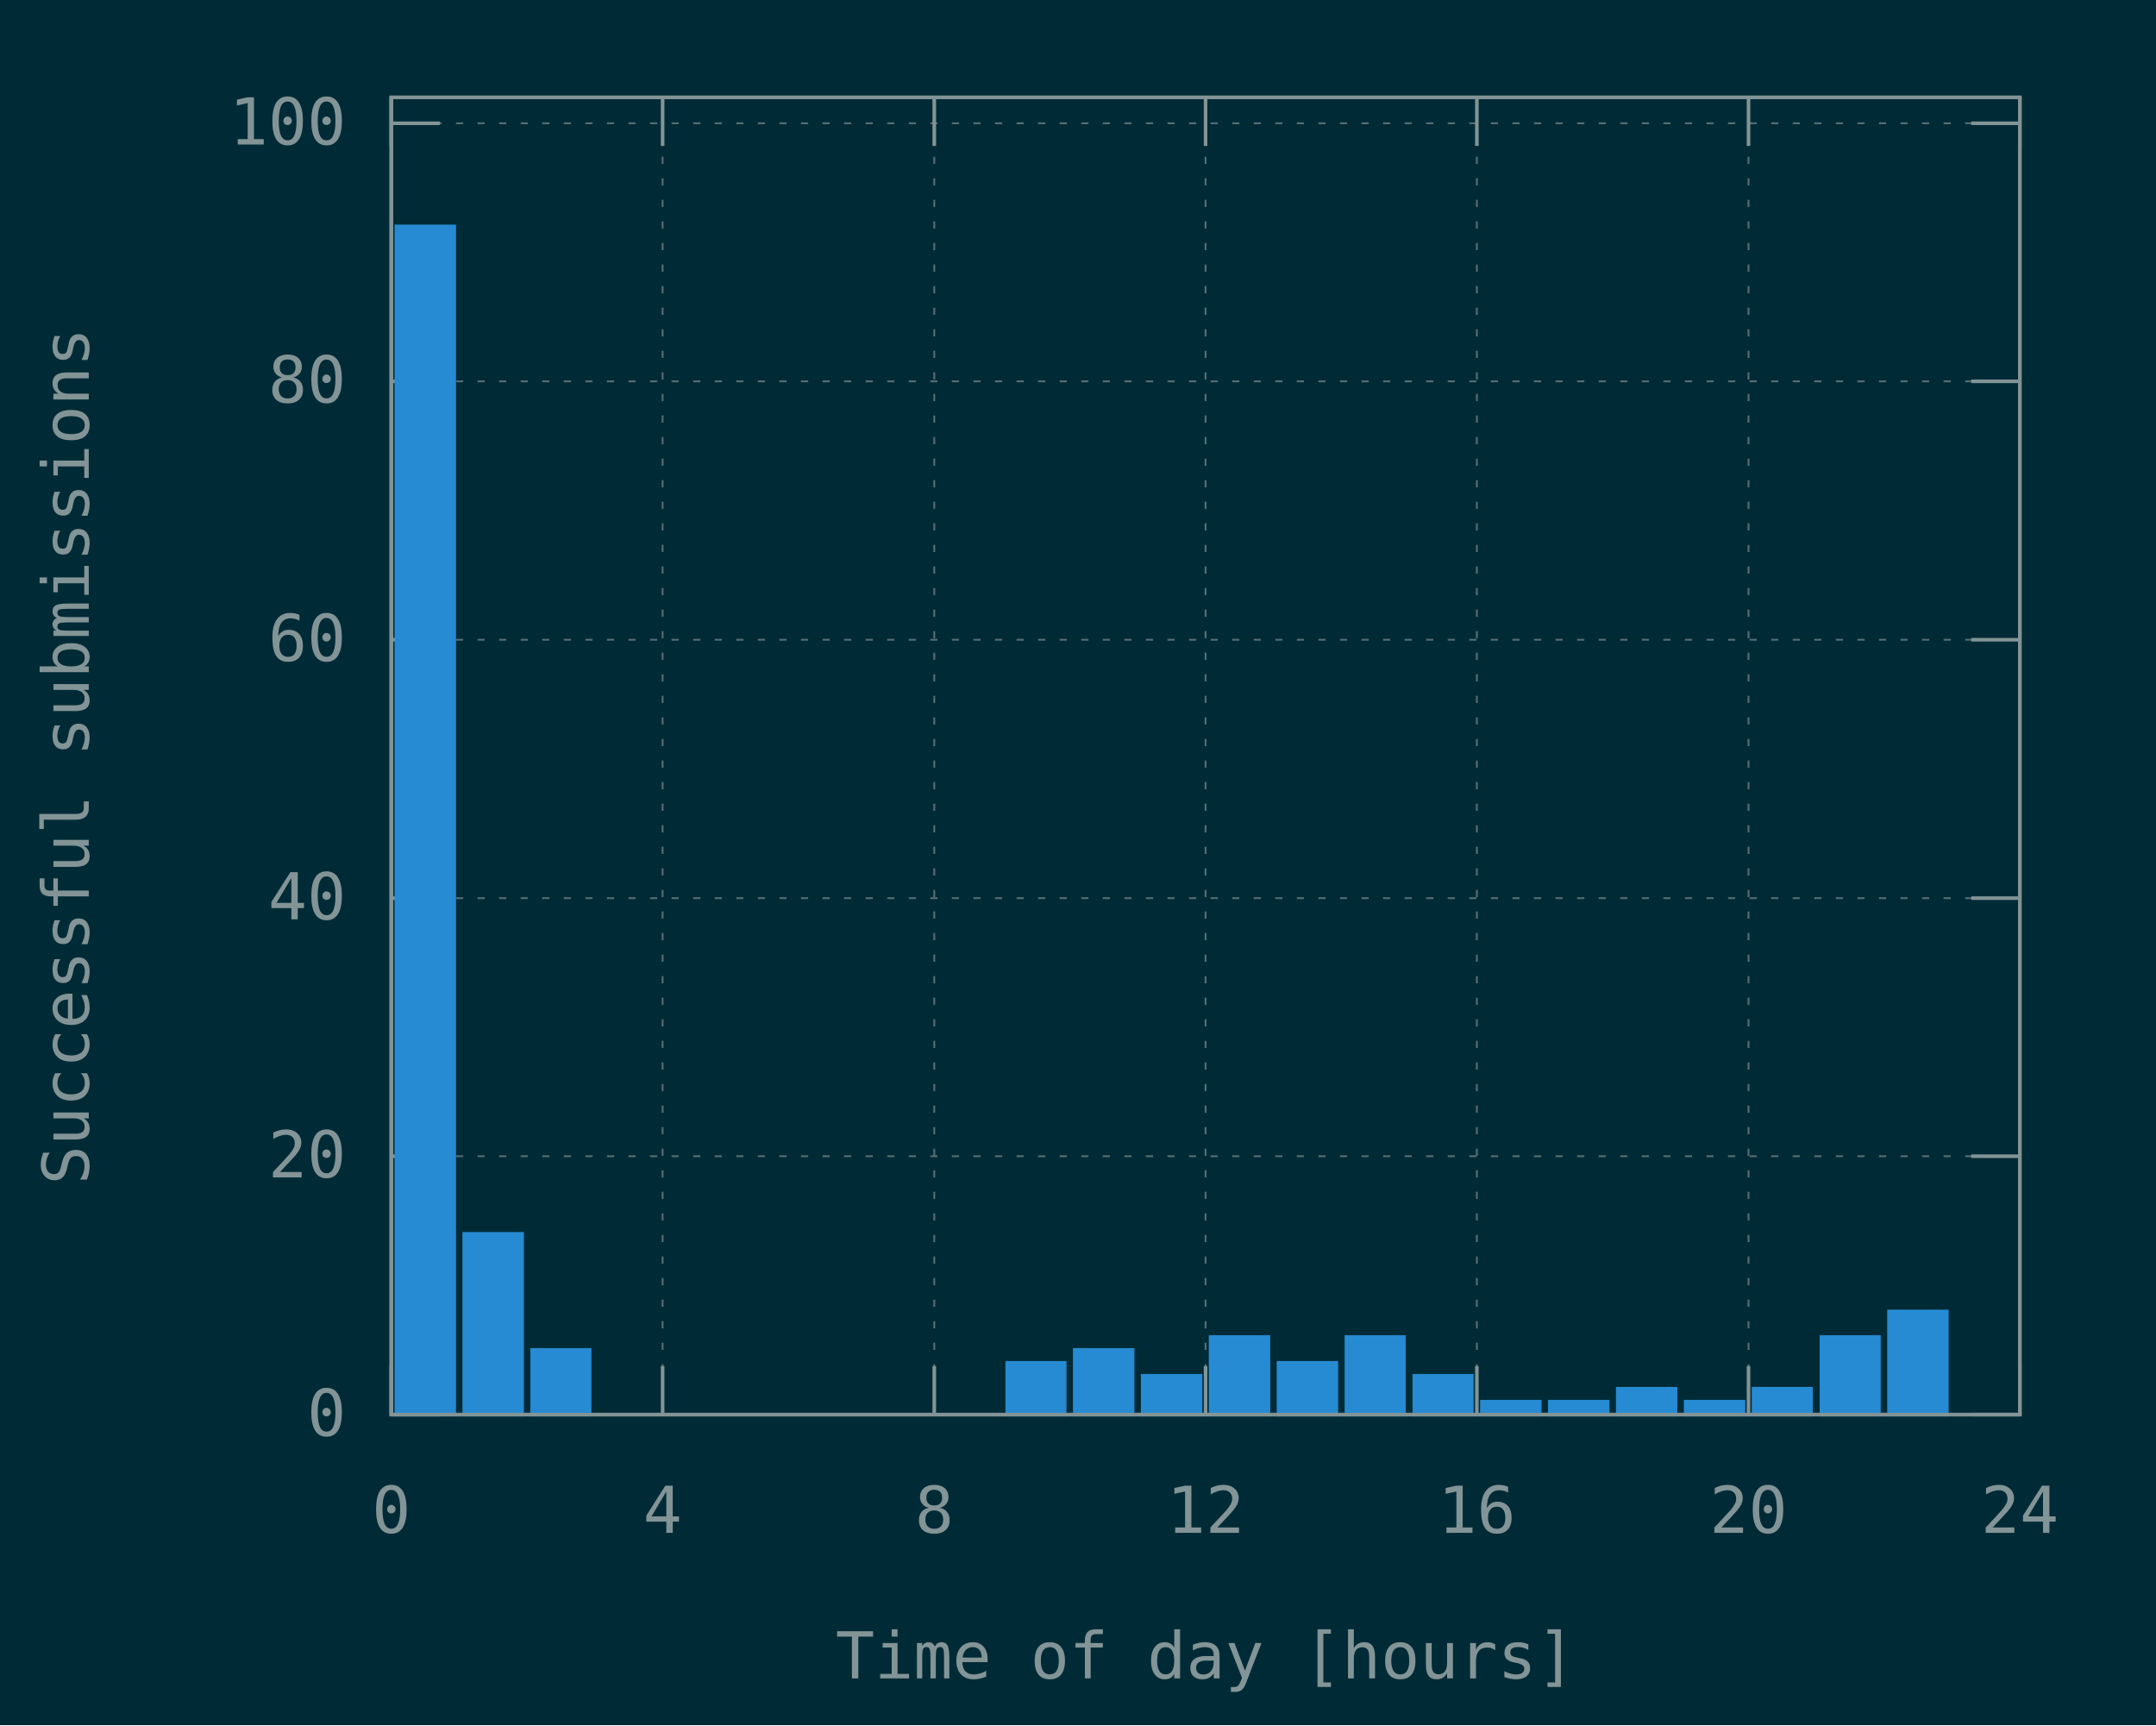
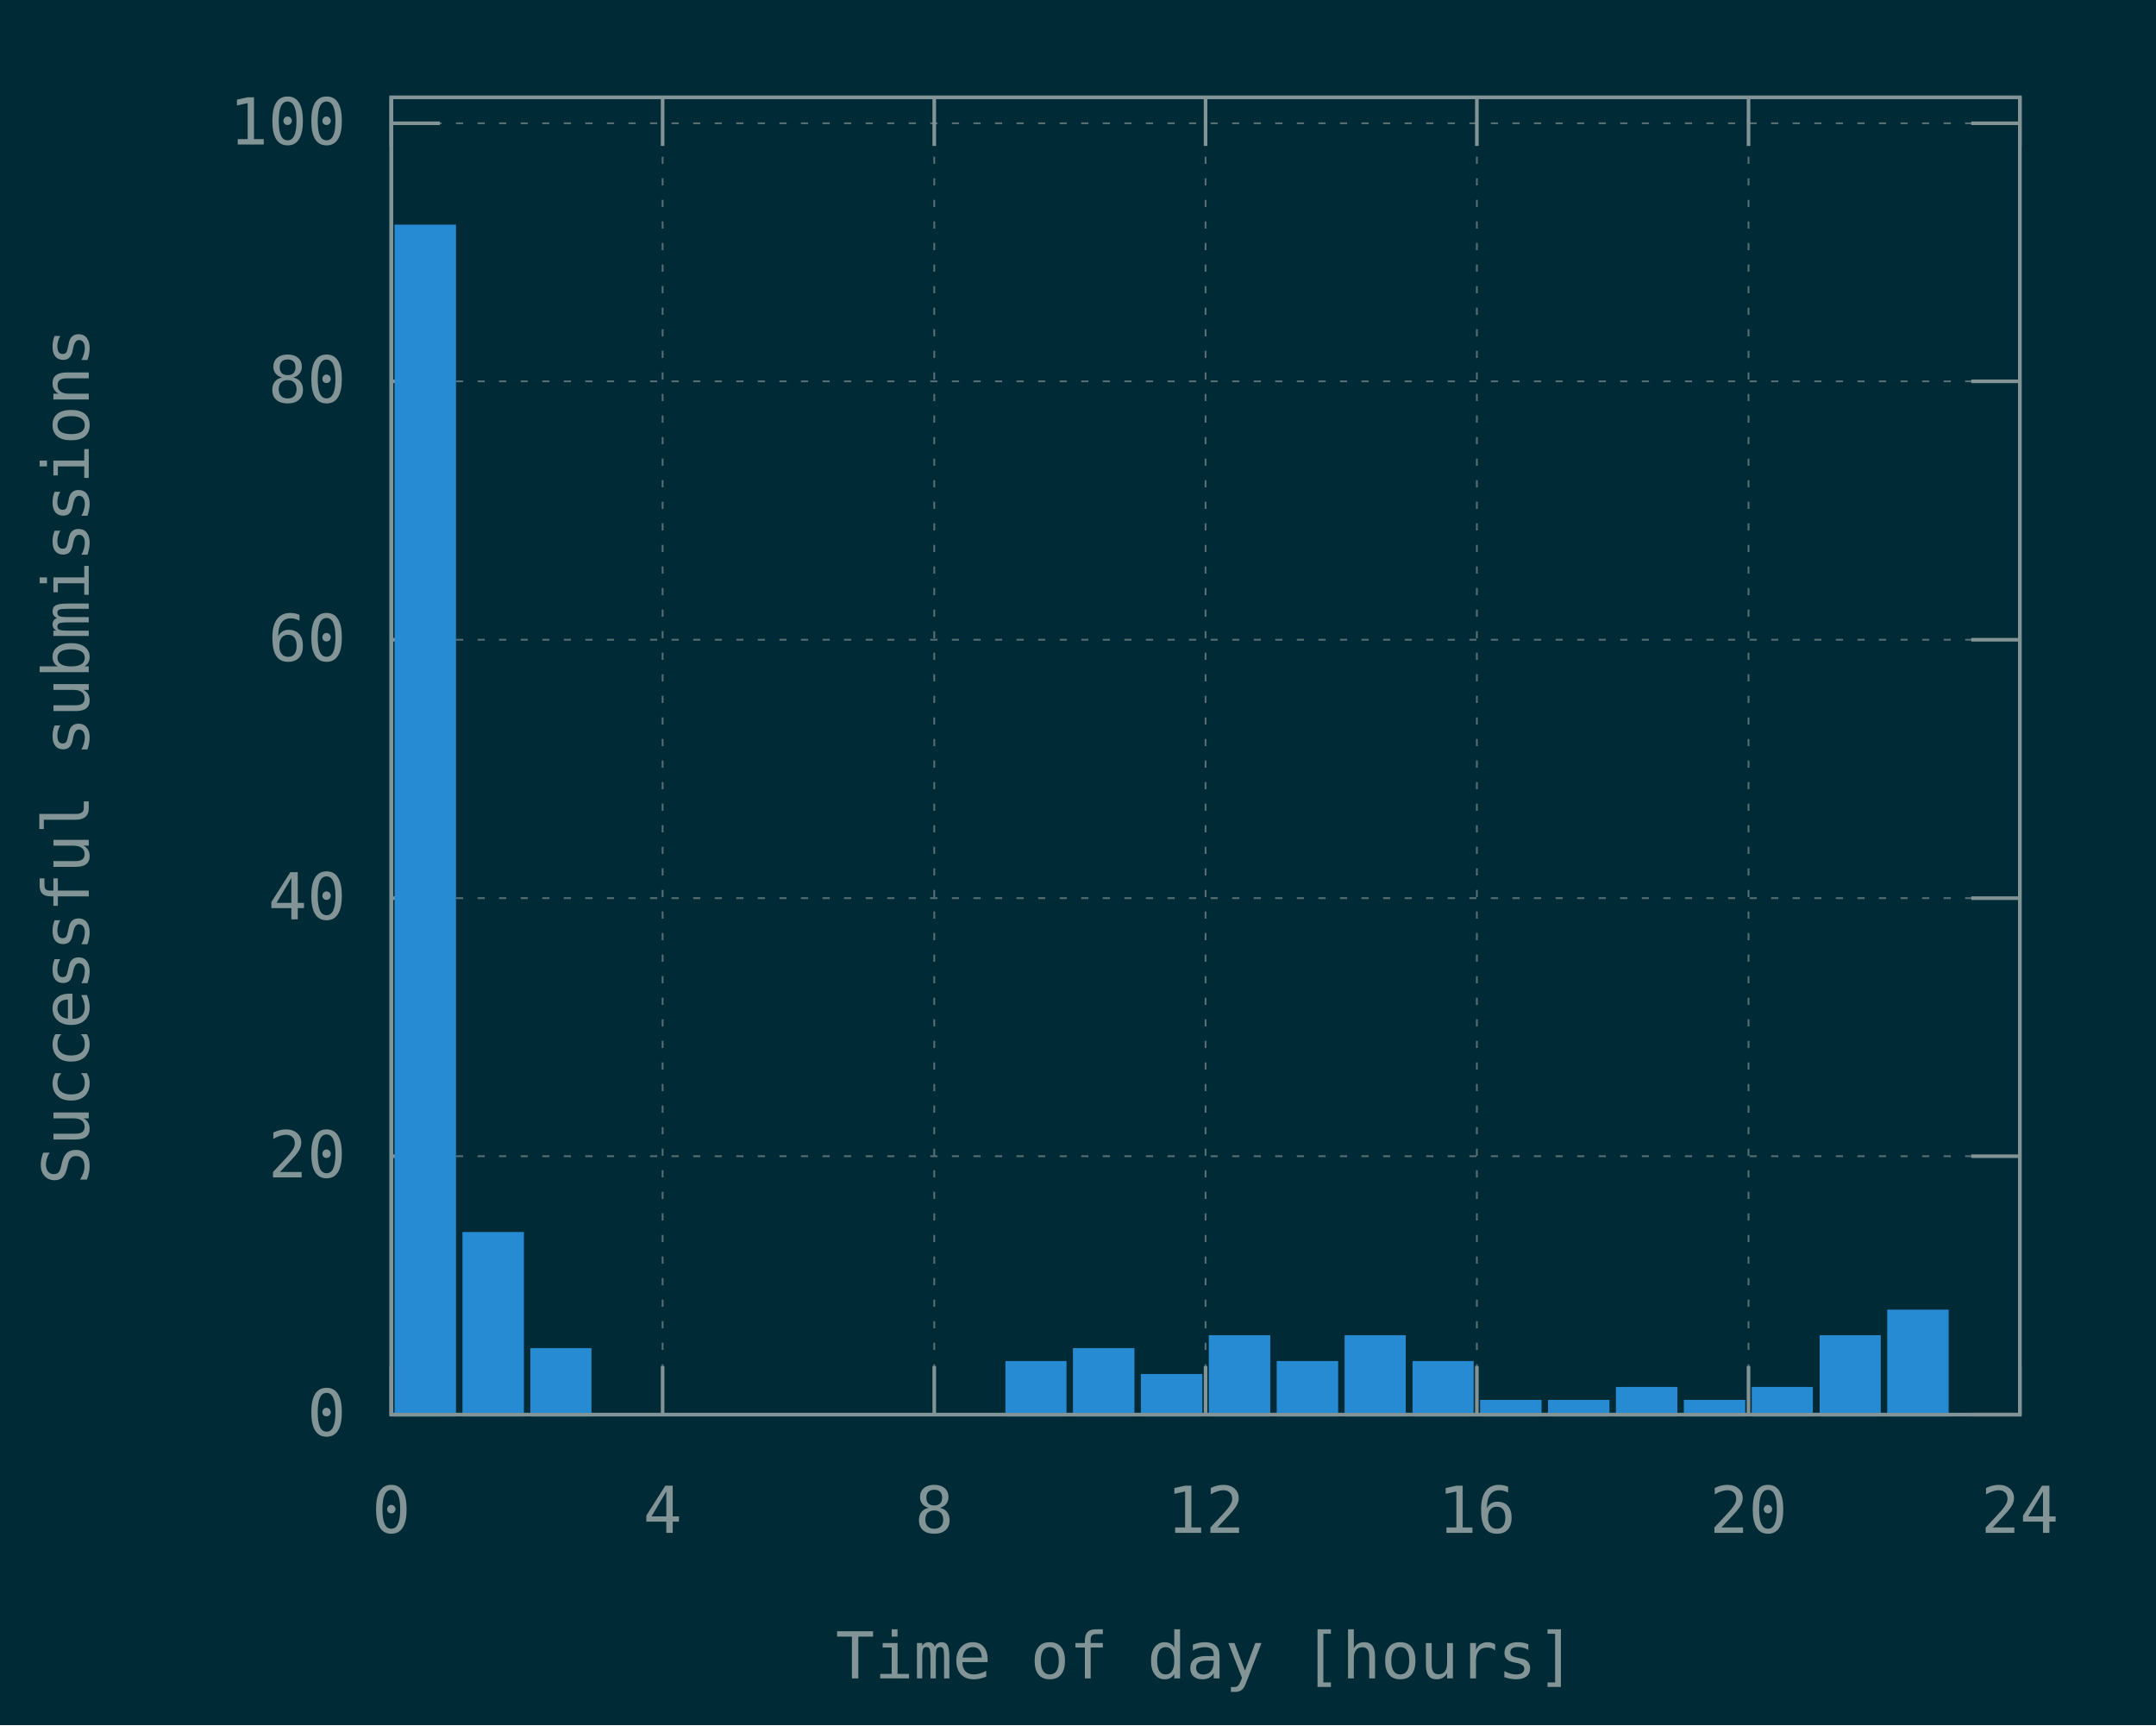
<svg xmlns="http://www.w3.org/2000/svg" xmlns:xlink="http://www.w3.org/1999/xlink" width="600" height="480" viewBox="0 0 600 480">
  <g id="gnuplot_canvas">
    <rect x="0" y="0" width="600" height="480" fill="#002b36" />
    <defs>
      <circle id="gpDot" r="0.5" stroke-width="0.5" stroke="currentColor" />
      <path id="gpPt0" stroke-width="0.148" stroke="currentColor" d="M-1,0 h2 M0,-1 v2" />
      <path id="gpPt1" stroke-width="0.148" stroke="currentColor" d="M-1,-1 L1,1 M1,-1 L-1,1" />
      <path id="gpPt2" stroke-width="0.148" stroke="currentColor" d="M-1,0 L1,0 M0,-1 L0,1 M-1,-1 L1,1 M-1,1 L1,-1" />
      <rect id="gpPt3" stroke-width="0.148" stroke="currentColor" x="-1" y="-1" width="2" height="2" />
      <rect id="gpPt4" stroke-width="0.148" stroke="currentColor" fill="currentColor" x="-1" y="-1" width="2" height="2" />
      <circle id="gpPt5" stroke-width="0.148" stroke="currentColor" cx="0" cy="0" r="1" />
      <use xlink:href="#gpPt5" id="gpPt6" fill="currentColor" stroke="none" />
      <path id="gpPt7" stroke-width="0.148" stroke="currentColor" d="M0,-1.33 L-1.33,0.67 L1.33,0.67 z" />
      <use xlink:href="#gpPt7" id="gpPt8" fill="currentColor" stroke="none" />
      <use xlink:href="#gpPt7" id="gpPt9" stroke="currentColor" transform="rotate(180)" />
      <use xlink:href="#gpPt9" id="gpPt10" fill="currentColor" stroke="none" />
      <use xlink:href="#gpPt3" id="gpPt11" stroke="currentColor" transform="rotate(45)" />
      <use xlink:href="#gpPt11" id="gpPt12" fill="currentColor" stroke="none" />
      <path id="gpPt13" stroke-width="0.148" stroke="currentColor" d="M0,1.330 L1.265,0.411 L0.782,-1.067 L-0.782,-1.076 L-1.265,0.411 z" />
      <use xlink:href="#gpPt13" id="gpPt14" fill="currentColor" stroke="none" />
      <filter id="textbox" filterUnits="objectBoundingBox" x="0" y="0" height="1" width="1">
        <feFlood flood-color="#002B36" flood-opacity="1" result="bgnd" />
        <feComposite in="SourceGraphic" in2="bgnd" operator="atop" />
      </filter>
      <filter id="greybox" filterUnits="objectBoundingBox" x="0" y="0" height="1" width="1">
        <feFlood flood-color="lightgrey" flood-opacity="1" result="grey" />
        <feComposite in="SourceGraphic" in2="grey" operator="atop" />
      </filter>
    </defs>
    <g fill="none" color="#002B36" stroke="currentColor" stroke-width="1.00" stroke-linecap="butt" stroke-linejoin="miter">
</g>
    <g fill="none" color="black" stroke="currentColor" stroke-width="1.00" stroke-linecap="butt" stroke-linejoin="miter">
</g>
    <g fill="none" color="black" stroke="rgb(131, 148, 150)" stroke-width="0.50" stroke-linecap="butt" stroke-linejoin="miter">
</g>
    <g fill="none" color="gray" stroke="currentColor" stroke-width="0.50" stroke-linecap="butt" stroke-linejoin="miter">
      <path stroke="rgb( 88, 110, 117)" stroke-dasharray="2,4" class="gridline" d="M108.9,393.6 L562.1,393.6  " />
    </g>
    <g fill="none" color="gray" stroke="rgb( 88, 110, 117)" stroke-width="1.00" stroke-linecap="butt" stroke-linejoin="miter">
</g>
    <g fill="none" color="black" stroke="currentColor" stroke-width="1.00" stroke-linecap="butt" stroke-linejoin="miter">
      <path stroke="rgb(131, 148, 150)" d="M108.9,393.6 L122.4,393.6 M562.1,393.6 L548.6,393.6  " />
      <g transform="translate(96.3,399.5)" stroke="none" fill="rgb(131,148,150)" font-family="Inconsolata" font-size="18.00" text-anchor="end">
        <text>
          <tspan font-family="Inconsolata"> 0</tspan>
        </text>
      </g>
    </g>
    <g fill="none" color="black" stroke="currentColor" stroke-width="1.00" stroke-linecap="butt" stroke-linejoin="miter">
</g>
    <g fill="none" color="black" stroke="rgb(131, 148, 150)" stroke-width="0.50" stroke-linecap="butt" stroke-linejoin="miter">
</g>
    <g fill="none" color="gray" stroke="currentColor" stroke-width="0.50" stroke-linecap="butt" stroke-linejoin="miter">
      <path stroke="rgb( 88, 110, 117)" stroke-dasharray="2,4" class="gridline" d="M108.9,321.7 L562.1,321.7  " />
    </g>
    <g fill="none" color="gray" stroke="rgb( 88, 110, 117)" stroke-width="1.00" stroke-linecap="butt" stroke-linejoin="miter">
</g>
    <g fill="none" color="black" stroke="currentColor" stroke-width="1.00" stroke-linecap="butt" stroke-linejoin="miter">
      <path stroke="rgb(131, 148, 150)" d="M108.9,321.7 L122.4,321.7 M562.1,321.7 L548.6,321.7  " />
      <g transform="translate(96.3,327.6)" stroke="none" fill="rgb(131,148,150)" font-family="Inconsolata" font-size="18.00" text-anchor="end">
        <text>
          <tspan font-family="Inconsolata"> 20</tspan>
        </text>
      </g>
    </g>
    <g fill="none" color="black" stroke="currentColor" stroke-width="1.00" stroke-linecap="butt" stroke-linejoin="miter">
</g>
    <g fill="none" color="black" stroke="rgb(131, 148, 150)" stroke-width="0.50" stroke-linecap="butt" stroke-linejoin="miter">
</g>
    <g fill="none" color="gray" stroke="currentColor" stroke-width="0.50" stroke-linecap="butt" stroke-linejoin="miter">
      <path stroke="rgb( 88, 110, 117)" stroke-dasharray="2,4" class="gridline" d="M108.9,249.9 L562.1,249.9  " />
    </g>
    <g fill="none" color="gray" stroke="rgb( 88, 110, 117)" stroke-width="1.00" stroke-linecap="butt" stroke-linejoin="miter">
</g>
    <g fill="none" color="black" stroke="currentColor" stroke-width="1.00" stroke-linecap="butt" stroke-linejoin="miter">
      <path stroke="rgb(131, 148, 150)" d="M108.9,249.9 L122.4,249.9 M562.1,249.9 L548.6,249.9  " />
      <g transform="translate(96.3,255.8)" stroke="none" fill="rgb(131,148,150)" font-family="Inconsolata" font-size="18.00" text-anchor="end">
        <text>
          <tspan font-family="Inconsolata"> 40</tspan>
        </text>
      </g>
    </g>
    <g fill="none" color="black" stroke="currentColor" stroke-width="1.00" stroke-linecap="butt" stroke-linejoin="miter">
</g>
    <g fill="none" color="black" stroke="rgb(131, 148, 150)" stroke-width="0.50" stroke-linecap="butt" stroke-linejoin="miter">
</g>
    <g fill="none" color="gray" stroke="currentColor" stroke-width="0.50" stroke-linecap="butt" stroke-linejoin="miter">
      <path stroke="rgb( 88, 110, 117)" stroke-dasharray="2,4" class="gridline" d="M108.9,178.0 L562.1,178.0  " />
    </g>
    <g fill="none" color="gray" stroke="rgb( 88, 110, 117)" stroke-width="1.00" stroke-linecap="butt" stroke-linejoin="miter">
</g>
    <g fill="none" color="black" stroke="currentColor" stroke-width="1.00" stroke-linecap="butt" stroke-linejoin="miter">
      <path stroke="rgb(131, 148, 150)" d="M108.9,178.0 L122.4,178.0 M562.1,178.0 L548.6,178.0  " />
      <g transform="translate(96.3,183.9)" stroke="none" fill="rgb(131,148,150)" font-family="Inconsolata" font-size="18.00" text-anchor="end">
        <text>
          <tspan font-family="Inconsolata"> 60</tspan>
        </text>
      </g>
    </g>
    <g fill="none" color="black" stroke="currentColor" stroke-width="1.00" stroke-linecap="butt" stroke-linejoin="miter">
</g>
    <g fill="none" color="black" stroke="rgb(131, 148, 150)" stroke-width="0.50" stroke-linecap="butt" stroke-linejoin="miter">
</g>
    <g fill="none" color="gray" stroke="currentColor" stroke-width="0.50" stroke-linecap="butt" stroke-linejoin="miter">
      <path stroke="rgb( 88, 110, 117)" stroke-dasharray="2,4" class="gridline" d="M108.9,106.1 L562.1,106.1  " />
    </g>
    <g fill="none" color="gray" stroke="rgb( 88, 110, 117)" stroke-width="1.00" stroke-linecap="butt" stroke-linejoin="miter">
</g>
    <g fill="none" color="black" stroke="currentColor" stroke-width="1.00" stroke-linecap="butt" stroke-linejoin="miter">
      <path stroke="rgb(131, 148, 150)" d="M108.9,106.1 L122.4,106.1 M562.1,106.1 L548.6,106.1  " />
      <g transform="translate(96.3,112.0)" stroke="none" fill="rgb(131,148,150)" font-family="Inconsolata" font-size="18.00" text-anchor="end">
        <text>
          <tspan font-family="Inconsolata"> 80</tspan>
        </text>
      </g>
    </g>
    <g fill="none" color="black" stroke="currentColor" stroke-width="1.00" stroke-linecap="butt" stroke-linejoin="miter">
</g>
    <g fill="none" color="black" stroke="rgb(131, 148, 150)" stroke-width="0.50" stroke-linecap="butt" stroke-linejoin="miter">
</g>
    <g fill="none" color="gray" stroke="currentColor" stroke-width="0.50" stroke-linecap="butt" stroke-linejoin="miter">
      <path stroke="rgb( 88, 110, 117)" stroke-dasharray="2,4" class="gridline" d="M108.9,34.3 L562.1,34.3  " />
    </g>
    <g fill="none" color="gray" stroke="rgb( 88, 110, 117)" stroke-width="1.00" stroke-linecap="butt" stroke-linejoin="miter">
</g>
    <g fill="none" color="black" stroke="currentColor" stroke-width="1.00" stroke-linecap="butt" stroke-linejoin="miter">
      <path stroke="rgb(131, 148, 150)" d="M108.9,34.3 L122.4,34.3 M562.1,34.3 L548.6,34.3  " />
      <g transform="translate(96.3,40.2)" stroke="none" fill="rgb(131,148,150)" font-family="Inconsolata" font-size="18.00" text-anchor="end">
        <text>
          <tspan font-family="Inconsolata"> 100</tspan>
        </text>
      </g>
    </g>
    <g fill="none" color="black" stroke="currentColor" stroke-width="1.00" stroke-linecap="butt" stroke-linejoin="miter">
</g>
    <g fill="none" color="black" stroke="rgb(131, 148, 150)" stroke-width="0.50" stroke-linecap="butt" stroke-linejoin="miter">
</g>
    <g fill="none" color="gray" stroke="currentColor" stroke-width="0.50" stroke-linecap="butt" stroke-linejoin="miter">
      <path stroke="rgb( 88, 110, 117)" stroke-dasharray="2,4" class="gridline" d="M108.9,393.6 L108.9,27.1  " />
    </g>
    <g fill="none" color="gray" stroke="rgb( 88, 110, 117)" stroke-width="1.00" stroke-linecap="butt" stroke-linejoin="miter">
</g>
    <g fill="none" color="black" stroke="currentColor" stroke-width="1.00" stroke-linecap="butt" stroke-linejoin="miter">
      <path stroke="rgb(131, 148, 150)" d="M108.9,393.6 L108.9,380.1 M108.9,27.1 L108.9,40.6  " />
      <g transform="translate(108.9,426.5)" stroke="none" fill="rgb(131,148,150)" font-family="Inconsolata" font-size="18.00" text-anchor="middle">
        <text>
          <tspan font-family="Inconsolata"> 0</tspan>
        </text>
      </g>
    </g>
    <g fill="none" color="black" stroke="currentColor" stroke-width="1.00" stroke-linecap="butt" stroke-linejoin="miter">
</g>
    <g fill="none" color="black" stroke="rgb(131, 148, 150)" stroke-width="0.50" stroke-linecap="butt" stroke-linejoin="miter">
</g>
    <g fill="none" color="gray" stroke="currentColor" stroke-width="0.50" stroke-linecap="butt" stroke-linejoin="miter">
      <path stroke="rgb( 88, 110, 117)" stroke-dasharray="2,4" class="gridline" d="M184.4,393.6 L184.4,27.1  " />
    </g>
    <g fill="none" color="gray" stroke="rgb( 88, 110, 117)" stroke-width="1.00" stroke-linecap="butt" stroke-linejoin="miter">
</g>
    <g fill="none" color="black" stroke="currentColor" stroke-width="1.00" stroke-linecap="butt" stroke-linejoin="miter">
      <path stroke="rgb(131, 148, 150)" d="M184.4,393.6 L184.4,380.1 M184.4,27.1 L184.4,40.6  " />
      <g transform="translate(184.4,426.5)" stroke="none" fill="rgb(131,148,150)" font-family="Inconsolata" font-size="18.00" text-anchor="middle">
        <text>
          <tspan font-family="Inconsolata"> 4</tspan>
        </text>
      </g>
    </g>
    <g fill="none" color="black" stroke="currentColor" stroke-width="1.00" stroke-linecap="butt" stroke-linejoin="miter">
</g>
    <g fill="none" color="black" stroke="rgb(131, 148, 150)" stroke-width="0.50" stroke-linecap="butt" stroke-linejoin="miter">
</g>
    <g fill="none" color="gray" stroke="currentColor" stroke-width="0.50" stroke-linecap="butt" stroke-linejoin="miter">
      <path stroke="rgb( 88, 110, 117)" stroke-dasharray="2,4" class="gridline" d="M260.0,393.6 L260.0,27.1  " />
    </g>
    <g fill="none" color="gray" stroke="rgb( 88, 110, 117)" stroke-width="1.00" stroke-linecap="butt" stroke-linejoin="miter">
</g>
    <g fill="none" color="black" stroke="currentColor" stroke-width="1.00" stroke-linecap="butt" stroke-linejoin="miter">
      <path stroke="rgb(131, 148, 150)" d="M260.0,393.6 L260.0,380.1 M260.0,27.1 L260.0,40.6  " />
      <g transform="translate(260.0,426.5)" stroke="none" fill="rgb(131,148,150)" font-family="Inconsolata" font-size="18.00" text-anchor="middle">
        <text>
          <tspan font-family="Inconsolata"> 8</tspan>
        </text>
      </g>
    </g>
    <g fill="none" color="black" stroke="currentColor" stroke-width="1.00" stroke-linecap="butt" stroke-linejoin="miter">
</g>
    <g fill="none" color="black" stroke="rgb(131, 148, 150)" stroke-width="0.50" stroke-linecap="butt" stroke-linejoin="miter">
</g>
    <g fill="none" color="gray" stroke="currentColor" stroke-width="0.50" stroke-linecap="butt" stroke-linejoin="miter">
      <path stroke="rgb( 88, 110, 117)" stroke-dasharray="2,4" class="gridline" d="M335.5,393.6 L335.5,27.1  " />
    </g>
    <g fill="none" color="gray" stroke="rgb( 88, 110, 117)" stroke-width="1.00" stroke-linecap="butt" stroke-linejoin="miter">
</g>
    <g fill="none" color="black" stroke="currentColor" stroke-width="1.00" stroke-linecap="butt" stroke-linejoin="miter">
      <path stroke="rgb(131, 148, 150)" d="M335.5,393.6 L335.5,380.1 M335.5,27.1 L335.5,40.6  " />
      <g transform="translate(335.5,426.5)" stroke="none" fill="rgb(131,148,150)" font-family="Inconsolata" font-size="18.00" text-anchor="middle">
        <text>
          <tspan font-family="Inconsolata"> 12</tspan>
        </text>
      </g>
    </g>
    <g fill="none" color="black" stroke="currentColor" stroke-width="1.00" stroke-linecap="butt" stroke-linejoin="miter">
</g>
    <g fill="none" color="black" stroke="rgb(131, 148, 150)" stroke-width="0.50" stroke-linecap="butt" stroke-linejoin="miter">
</g>
    <g fill="none" color="gray" stroke="currentColor" stroke-width="0.50" stroke-linecap="butt" stroke-linejoin="miter">
      <path stroke="rgb( 88, 110, 117)" stroke-dasharray="2,4" class="gridline" d="M411.0,393.6 L411.0,27.1  " />
    </g>
    <g fill="none" color="gray" stroke="rgb( 88, 110, 117)" stroke-width="1.00" stroke-linecap="butt" stroke-linejoin="miter">
</g>
    <g fill="none" color="black" stroke="currentColor" stroke-width="1.00" stroke-linecap="butt" stroke-linejoin="miter">
      <path stroke="rgb(131, 148, 150)" d="M411.0,393.6 L411.0,380.1 M411.0,27.1 L411.0,40.6  " />
      <g transform="translate(411.0,426.5)" stroke="none" fill="rgb(131,148,150)" font-family="Inconsolata" font-size="18.00" text-anchor="middle">
        <text>
          <tspan font-family="Inconsolata"> 16</tspan>
        </text>
      </g>
    </g>
    <g fill="none" color="black" stroke="currentColor" stroke-width="1.00" stroke-linecap="butt" stroke-linejoin="miter">
</g>
    <g fill="none" color="black" stroke="rgb(131, 148, 150)" stroke-width="0.50" stroke-linecap="butt" stroke-linejoin="miter">
</g>
    <g fill="none" color="gray" stroke="currentColor" stroke-width="0.50" stroke-linecap="butt" stroke-linejoin="miter">
      <path stroke="rgb( 88, 110, 117)" stroke-dasharray="2,4" class="gridline" d="M486.6,393.6 L486.6,40.6 L486.6,27.1  " />
    </g>
    <g fill="none" color="gray" stroke="rgb( 88, 110, 117)" stroke-width="1.00" stroke-linecap="butt" stroke-linejoin="miter">
</g>
    <g fill="none" color="black" stroke="currentColor" stroke-width="1.00" stroke-linecap="butt" stroke-linejoin="miter">
      <path stroke="rgb(131, 148, 150)" d="M486.6,393.6 L486.6,380.1 M486.6,27.1 L486.6,40.6  " />
      <g transform="translate(486.6,426.5)" stroke="none" fill="rgb(131,148,150)" font-family="Inconsolata" font-size="18.00" text-anchor="middle">
        <text>
          <tspan font-family="Inconsolata"> 20</tspan>
        </text>
      </g>
    </g>
    <g fill="none" color="black" stroke="currentColor" stroke-width="1.00" stroke-linecap="butt" stroke-linejoin="miter">
</g>
    <g fill="none" color="black" stroke="rgb(131, 148, 150)" stroke-width="0.50" stroke-linecap="butt" stroke-linejoin="miter">
</g>
    <g fill="none" color="gray" stroke="currentColor" stroke-width="0.50" stroke-linecap="butt" stroke-linejoin="miter">
      <path stroke="rgb( 88, 110, 117)" stroke-dasharray="2,4" class="gridline" d="M562.1,393.6 L562.1,27.1  " />
    </g>
    <g fill="none" color="gray" stroke="rgb( 88, 110, 117)" stroke-width="1.00" stroke-linecap="butt" stroke-linejoin="miter">
</g>
    <g fill="none" color="black" stroke="currentColor" stroke-width="1.00" stroke-linecap="butt" stroke-linejoin="miter">
      <path stroke="rgb(131, 148, 150)" d="M562.1,393.6 L562.1,380.1 M562.1,27.1 L562.1,40.6  " />
      <g transform="translate(562.1,426.5)" stroke="none" fill="rgb(131,148,150)" font-family="Inconsolata" font-size="18.00" text-anchor="middle">
        <text>
          <tspan font-family="Inconsolata"> 24</tspan>
        </text>
      </g>
    </g>
    <g fill="none" color="black" stroke="currentColor" stroke-width="1.00" stroke-linecap="butt" stroke-linejoin="miter">
</g>
    <g fill="none" color="black" stroke="currentColor" stroke-width="1.00" stroke-linecap="butt" stroke-linejoin="miter">
      <path stroke="rgb(131, 148, 150)" d="M108.9,27.1 L108.9,393.6 L562.1,393.6 L562.1,27.1 L108.9,27.1 Z  " />
    </g>
    <g fill="none" color="black" stroke="currentColor" stroke-width="1.00" stroke-linecap="butt" stroke-linejoin="miter">
      <g transform="translate(24.7,210.4) rotate(270)" stroke="none" fill="rgb(131,148,150)" font-family="Inconsolata" font-size="18.00" text-anchor="middle">
        <text>
          <tspan font-family="Inconsolata">Successful submissions</tspan>
        </text>
      </g>
    </g>
    <g fill="none" color="black" stroke="currentColor" stroke-width="1.00" stroke-linecap="butt" stroke-linejoin="miter">
      <g transform="translate(335.5,467.0)" stroke="none" fill="rgb(131,148,150)" font-family="Inconsolata" font-size="18.00" text-anchor="middle">
        <text>
          <tspan font-family="Inconsolata">Time of day [hours]</tspan>
        </text>
      </g>
    </g>
    <g fill="none" color="black" stroke="currentColor" stroke-width="1.00" stroke-linecap="butt" stroke-linejoin="miter">
</g>
    <g id="gnuplot_plot_1">
      <g fill="none" color="black" stroke="currentColor" stroke-width="1.00" stroke-linecap="butt" stroke-linejoin="miter">
        <g stroke="none" shape-rendering="crispEdges">
          <polygon fill="rgb( 38, 139, 210)" points="110.3,393.6 126.5,393.6 126.5,62.9 110.3,62.9 " />
        </g>
        <path stroke="rgb( 38, 139, 210)" d="M110.3,393.6 L110.3,63.0 L126.4,63.0 L126.4,393.6 L110.3,393.6 Z  " />
        <g stroke="none" shape-rendering="crispEdges">
          <polygon fill="rgb( 38, 139, 210)" points="129.2,393.6 145.4,393.6 145.4,343.2 129.2,343.2 " />
        </g>
        <path stroke="rgb( 38, 139, 210)" d="M129.2,393.6 L129.2,343.3 L145.3,343.3 L145.3,393.6 L129.2,393.6 Z  " />
        <g stroke="none" shape-rendering="crispEdges">
          <polygon fill="rgb( 38, 139, 210)" points="148.1,393.6 164.2,393.6 164.2,375.5 148.1,375.5 " />
        </g>
        <path stroke="rgb( 38, 139, 210)" d="M148.1,393.6 L148.1,375.6 L164.1,375.6 L164.1,393.6 L148.1,393.6 Z  " />
        <g stroke="none" shape-rendering="crispEdges">
          <polygon fill="rgb( 38, 139, 210)" points="280.3,393.6 296.4,393.6 296.4,379.1 280.3,379.1 " />
        </g>
        <path stroke="rgb( 38, 139, 210)" d="M280.3,393.6 L280.3,379.2 L296.3,379.2 L296.3,393.6 L280.3,393.6 Z  " />
        <g stroke="none" shape-rendering="crispEdges">
          <polygon fill="rgb( 38, 139, 210)" points="299.1,393.6 315.3,393.6 315.3,375.5 299.1,375.5 " />
        </g>
        <path stroke="rgb( 38, 139, 210)" d="M299.1,393.6 L299.1,375.6 L315.2,375.6 L315.2,393.6 L299.1,393.6 Z  " />
        <g stroke="none" shape-rendering="crispEdges">
          <polygon fill="rgb( 38, 139, 210)" points="318.0,393.6 334.2,393.6 334.2,382.7 318.0,382.7 " />
        </g>
        <path stroke="rgb( 38, 139, 210)" d="M318.0,393.6 L318.0,382.8 L334.1,382.8 L334.1,393.6 L318.0,393.6 Z  " />
        <g stroke="none" shape-rendering="crispEdges">
          <polygon fill="rgb( 38, 139, 210)" points="336.9,393.6 353.1,393.6 353.1,371.9 336.9,371.9 " />
        </g>
        <path stroke="rgb( 38, 139, 210)" d="M336.9,393.6 L336.9,372.0 L353.0,372.0 L353.0,393.6 L336.9,393.6 Z  " />
        <g stroke="none" shape-rendering="crispEdges">
          <polygon fill="rgb( 38, 139, 210)" points="355.8,393.6 372.0,393.6 372.0,379.1 355.8,379.1 " />
        </g>
        <path stroke="rgb( 38, 139, 210)" d="M355.8,393.6 L355.8,379.2 L371.9,379.2 L371.9,393.6 L355.8,393.6 Z  " />
        <g stroke="none" shape-rendering="crispEdges">
          <polygon fill="rgb( 38, 139, 210)" points="374.7,393.6 390.8,393.6 390.8,371.9 374.7,371.9 " />
        </g>
        <path stroke="rgb( 38, 139, 210)" d="M374.7,393.6 L374.7,372.0 L390.7,372.0 L390.7,393.6 L374.7,393.6 Z  " />
        <g stroke="none" shape-rendering="crispEdges">
-           <polygon fill="rgb( 38, 139, 210)" points="393.6,393.6 409.7,393.6 409.7,382.7 393.6,382.7 " />
-         </g>
-         <path stroke="rgb( 38, 139, 210)" d="M393.6,393.6 L393.6,382.8 L409.6,382.8 L409.6,393.6 L393.6,393.6 Z  " />
+           <polygon fill="rgb( 38, 139, 210)" points="393.6,393.6 409.7,393.6 409.7,379.1 393.6,379.1 " />
+         </g>
+         <path stroke="rgb( 38, 139, 210)" d="M393.6,393.6 L393.6,379.2 L409.6,379.2 L409.6,393.6 L393.6,393.6 Z  " />
        <g stroke="none" shape-rendering="crispEdges">
          <polygon fill="rgb( 38, 139, 210)" points="412.4,393.6 428.6,393.6 428.6,389.9 412.4,389.9 " />
        </g>
        <path stroke="rgb( 38, 139, 210)" d="M412.4,393.6 L412.4,390.0 L428.5,390.0 L428.5,393.6 L412.4,393.6 Z  " />
        <g stroke="none" shape-rendering="crispEdges">
          <polygon fill="rgb( 38, 139, 210)" points="431.3,393.6 447.5,393.6 447.5,389.9 431.3,389.9 " />
        </g>
        <path stroke="rgb( 38, 139, 210)" d="M431.3,393.6 L431.3,390.0 L447.4,390.0 L447.4,393.6 L431.3,393.6 Z  " />
        <g stroke="none" shape-rendering="crispEdges">
          <polygon fill="rgb( 38, 139, 210)" points="450.2,393.6 466.4,393.6 466.4,386.3 450.2,386.3 " />
        </g>
        <path stroke="rgb( 38, 139, 210)" d="M450.2,393.6 L450.2,386.4 L466.3,386.4 L466.3,393.6 L450.2,393.6 Z  " />
        <g stroke="none" shape-rendering="crispEdges">
          <polygon fill="rgb( 38, 139, 210)" points="469.1,393.6 485.3,393.6 485.3,389.9 469.1,389.9 " />
        </g>
        <path stroke="rgb( 38, 139, 210)" d="M469.1,393.6 L469.1,390.0 L485.2,390.0 L485.2,393.6 L469.1,393.6 Z  " />
        <g stroke="none" shape-rendering="crispEdges">
          <polygon fill="rgb( 38, 139, 210)" points="488.0,393.6 504.1,393.6 504.1,386.3 488.0,386.3 " />
        </g>
        <path stroke="rgb( 38, 139, 210)" d="M488.0,393.6 L488.0,386.4 L504.0,386.4 L504.0,393.6 L488.0,393.6 Z  " />
        <g stroke="none" shape-rendering="crispEdges">
          <polygon fill="rgb( 38, 139, 210)" points="506.9,393.6 523.0,393.6 523.0,371.9 506.9,371.9 " />
        </g>
        <path stroke="rgb( 38, 139, 210)" d="M506.9,393.6 L506.9,372.0 L522.9,372.0 L522.9,393.6 L506.9,393.6 Z  " />
        <g stroke="none" shape-rendering="crispEdges">
          <polygon fill="rgb( 38, 139, 210)" points="525.7,393.6 541.9,393.6 541.9,364.8 525.7,364.8 " />
        </g>
        <path stroke="rgb( 38, 139, 210)" d="M525.7,393.6 L525.7,364.9 L541.8,364.9 L541.8,393.6 L525.7,393.6 Z  " />
      </g>
    </g>
    <g fill="none" color="#002B36" stroke="rgb( 38, 139, 210)" stroke-width="2.00" stroke-linecap="butt" stroke-linejoin="miter">
</g>
    <g fill="none" color="black" stroke="currentColor" stroke-width="2.00" stroke-linecap="butt" stroke-linejoin="miter">
</g>
    <g fill="none" color="black" stroke="black" stroke-width="1.00" stroke-linecap="butt" stroke-linejoin="miter">
</g>
    <g fill="none" color="black" stroke="currentColor" stroke-width="1.00" stroke-linecap="butt" stroke-linejoin="miter">
      <path stroke="rgb(131, 148, 150)" d="M108.9,27.1 L108.9,393.6 L562.1,393.6 L562.1,27.1 L108.9,27.1 Z  " />
    </g>
    <g fill="none" color="black" stroke="currentColor" stroke-width="1.00" stroke-linecap="butt" stroke-linejoin="miter">
</g>
  </g>
</svg>
